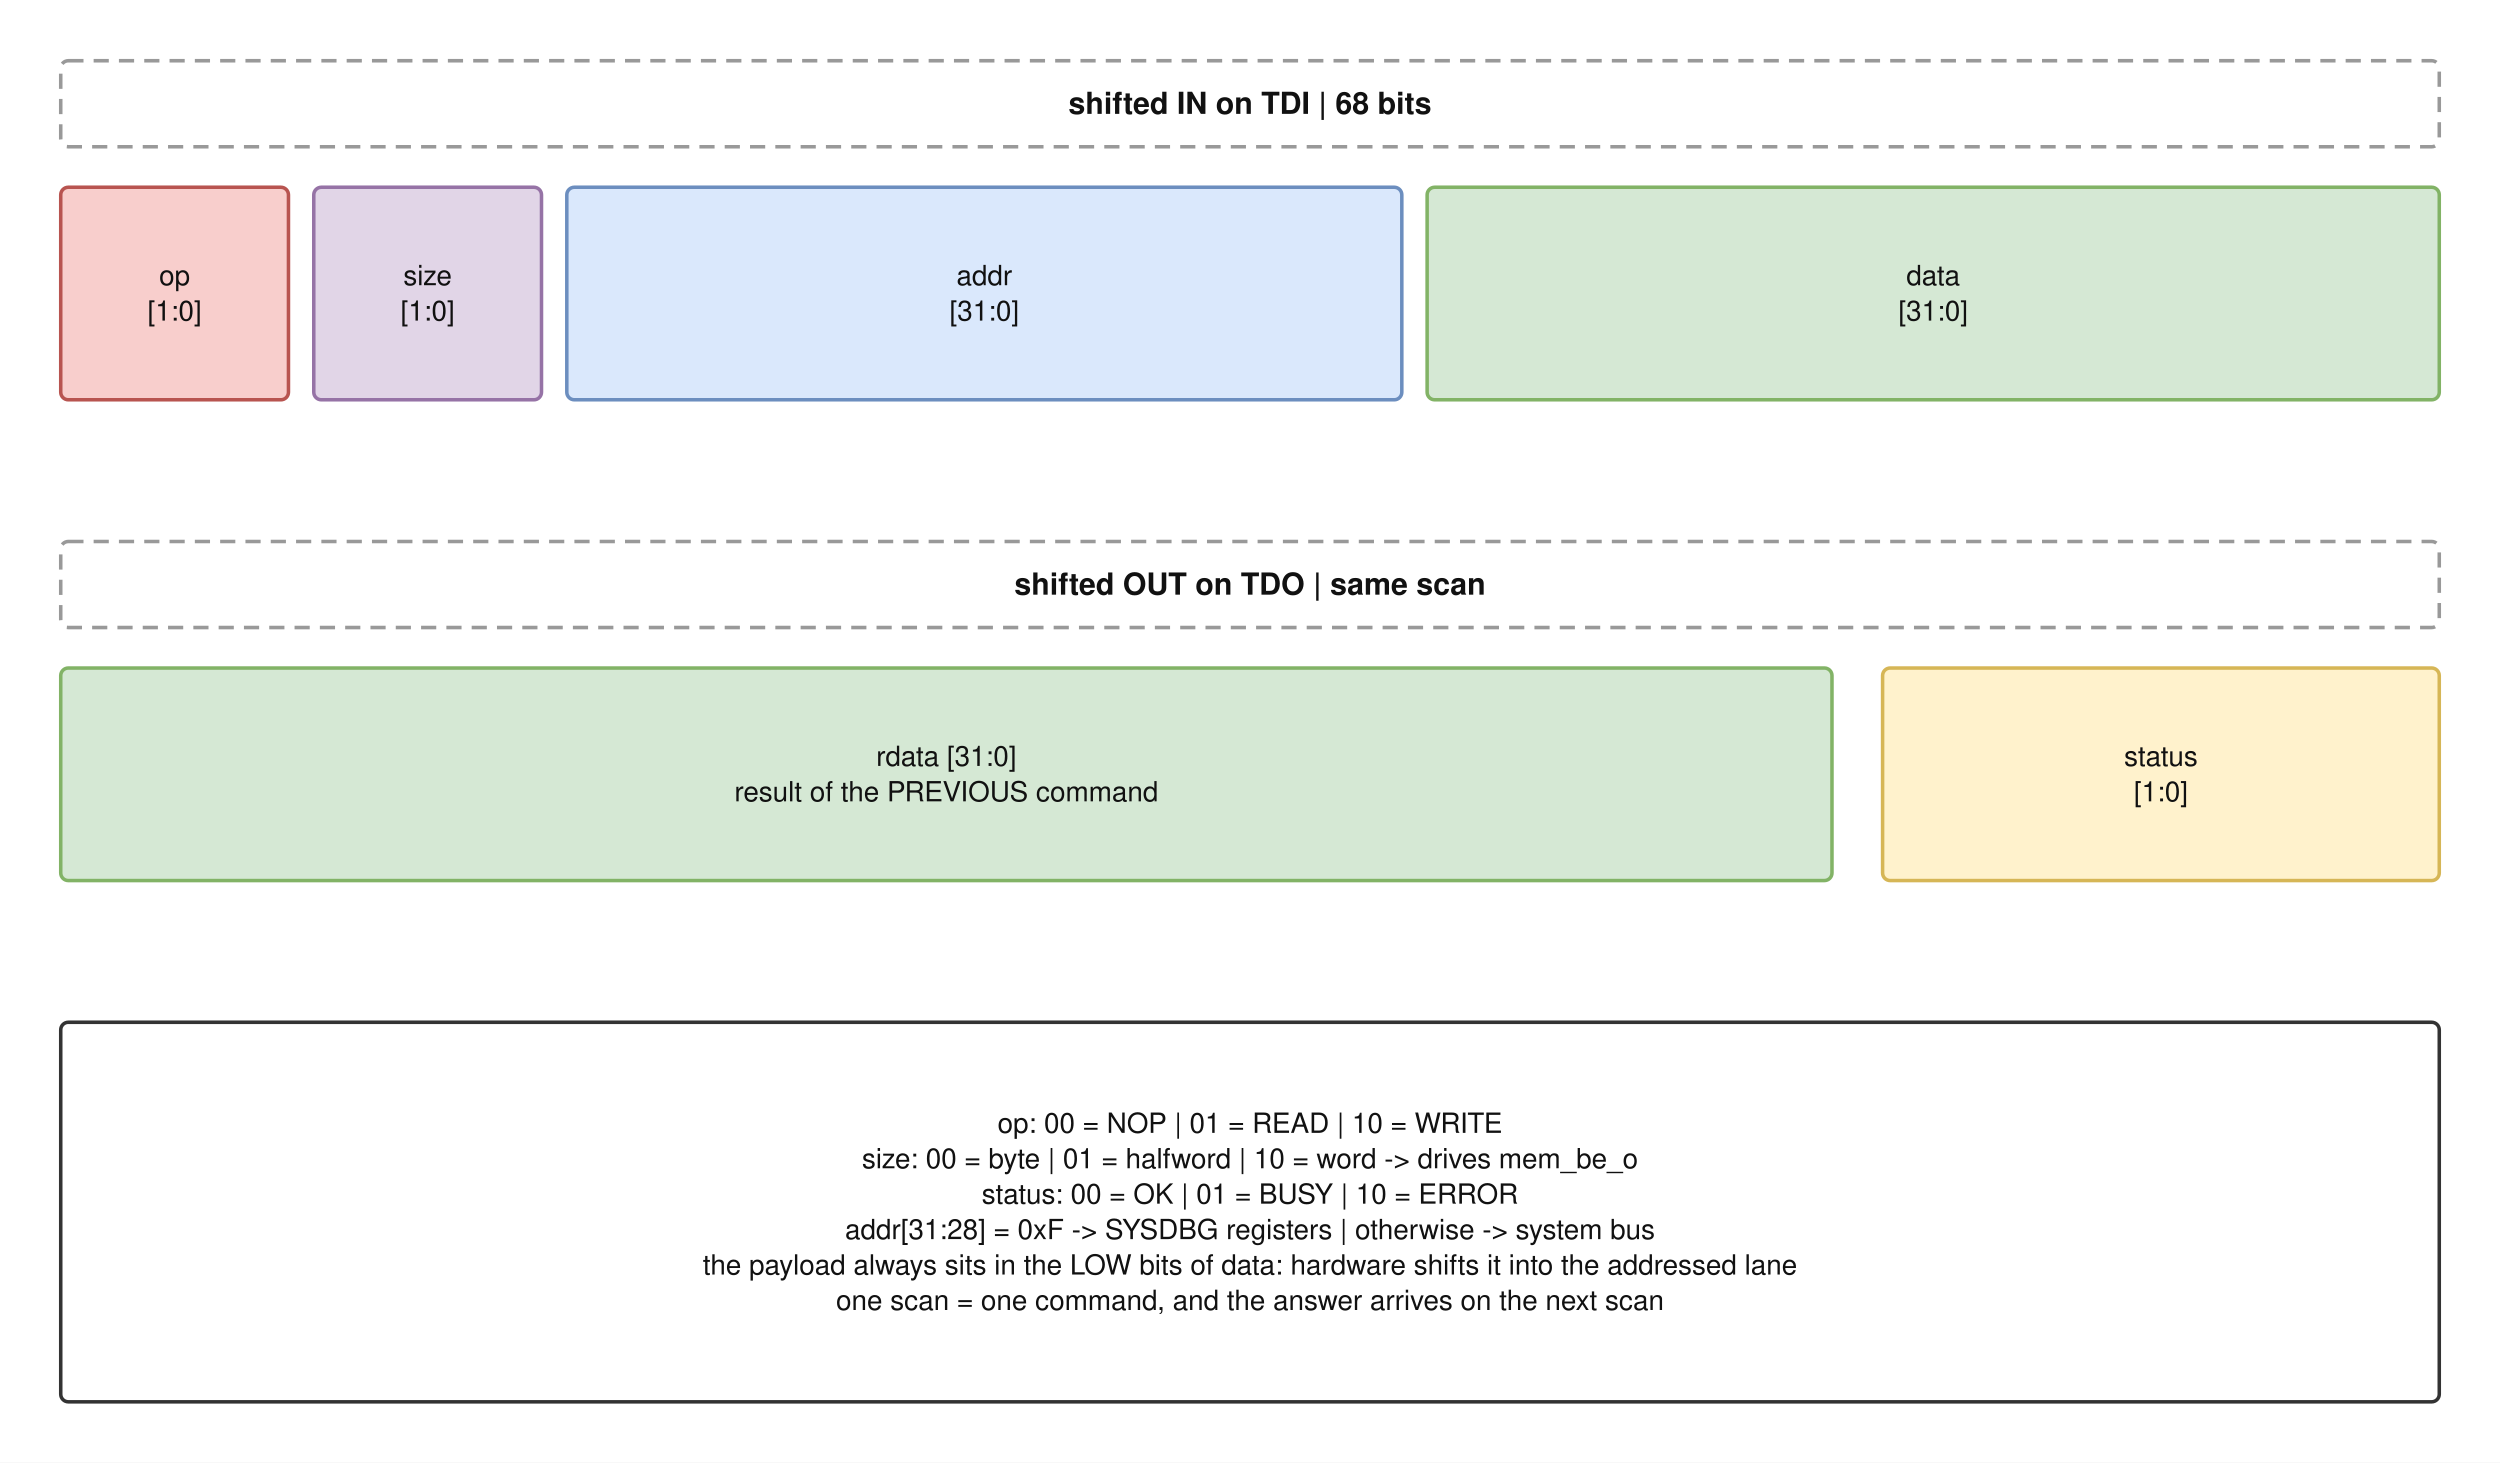
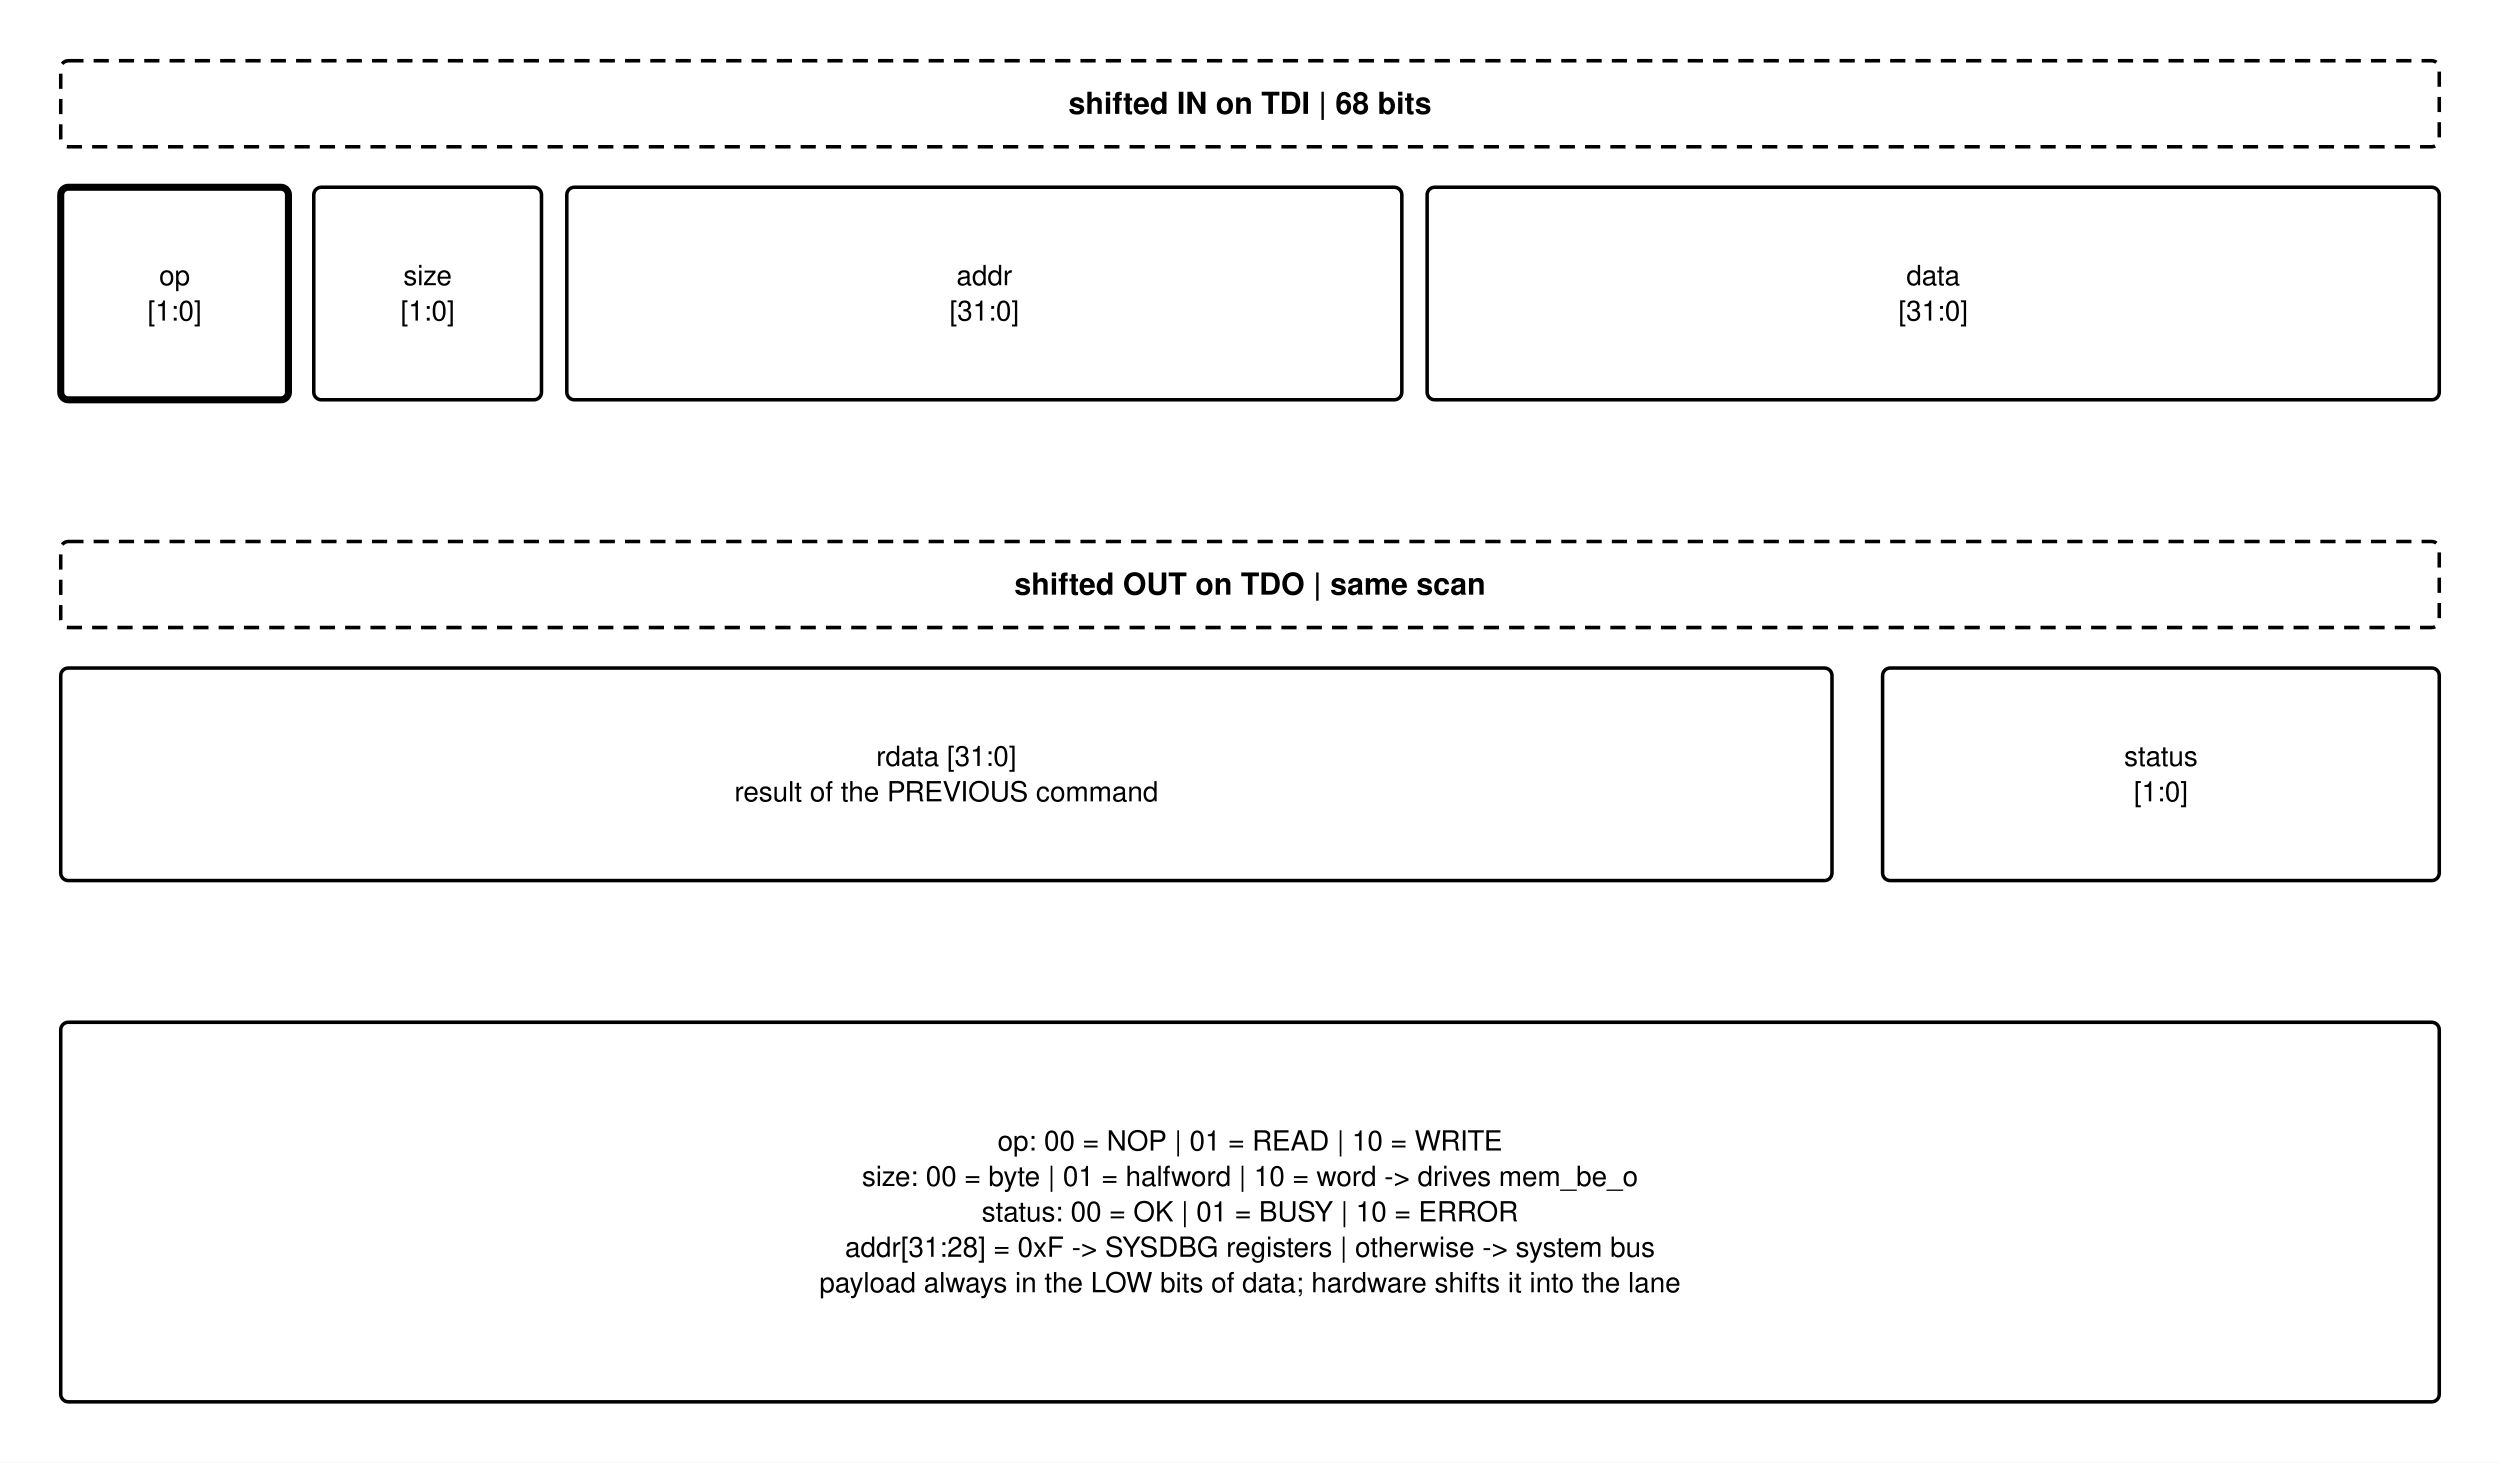
<svg xmlns="http://www.w3.org/2000/svg" width="988" height="578" viewBox="16 16 988 578" font-family="Helvetica,Arial,sans-serif">
  <defs>
    <marker id="ah" markerWidth="9" markerHeight="7" refX="8.5" refY="3.5" orient="auto">
-       <polygon points="0 0, 9 3.5, 0 7" fill="#333" />
+       <polygon points="0 0, 9 3.5, 0 7" fill="#000000" />
    </marker>
    <marker id="ahs" markerWidth="9" markerHeight="7" refX="0.5" refY="3.5" orient="auto">
-       <polygon points="9 0, 0 3.5, 9 7" fill="#333" />
+       <polygon points="9 0, 0 3.5, 9 7" fill="#000000" />
    </marker>
  </defs>
  <rect x="16" y="16" width="988" height="578" fill="#ffffff" />
-   <rect x="40" y="40" width="940" height="34" rx="3" fill="none" stroke="#999999" stroke-width="1.4" stroke-dasharray="6 4" />
-   <rect x="40" y="90" width="90" height="84" rx="3" fill="#f8cecc" stroke="#b85450" stroke-width="1.4" />
-   <rect x="140" y="90" width="90" height="84" rx="3" fill="#e1d5e7" stroke="#9673a6" stroke-width="1.4" />
-   <rect x="240" y="90" width="330" height="84" rx="3" fill="#dae8fc" stroke="#6c8ebf" stroke-width="1.4" />
-   <rect x="580" y="90" width="400" height="84" rx="3" fill="#d5e8d4" stroke="#82b366" stroke-width="1.4" />
-   <rect x="40" y="230" width="940" height="34" rx="3" fill="none" stroke="#999999" stroke-width="1.4" stroke-dasharray="6 4" />
-   <rect x="40" y="280" width="700" height="84" rx="3" fill="#d5e8d4" stroke="#82b366" stroke-width="1.4" />
-   <rect x="760" y="280" width="220" height="84" rx="3" fill="#fff2cc" stroke="#d6b656" stroke-width="1.4" />
-   <rect x="40" y="420" width="940" height="150" rx="3" fill="#ffffff" stroke="#333333" stroke-width="1.4" />
-   <text x="510.0" y="61.0" font-size="12" text-anchor="middle" fill="#111" font-weight="bold">shifted IN on TDI  |  68 bits</text>
-   <text x="85.0" y="128.7" font-size="11" text-anchor="middle" fill="#111">op</text>
-   <text x="85.0" y="142.7" font-size="11" text-anchor="middle" fill="#111">[1:0]</text>
-   <text x="185.0" y="128.7" font-size="11" text-anchor="middle" fill="#111">size</text>
-   <text x="185.0" y="142.7" font-size="11" text-anchor="middle" fill="#111">[1:0]</text>
-   <text x="405.0" y="128.7" font-size="11" text-anchor="middle" fill="#111">addr</text>
-   <text x="405.0" y="142.7" font-size="11" text-anchor="middle" fill="#111">[31:0]</text>
-   <text x="780.0" y="128.7" font-size="11" text-anchor="middle" fill="#111">data</text>
-   <text x="780.0" y="142.7" font-size="11" text-anchor="middle" fill="#111">[31:0]</text>
-   <text x="510.0" y="251.0" font-size="12" text-anchor="middle" fill="#111" font-weight="bold">shifted OUT on TDO  |  same scan</text>
-   <text x="390.0" y="318.7" font-size="11" text-anchor="middle" fill="#111">rdata [31:0]</text>
-   <text x="390.0" y="332.7" font-size="11" text-anchor="middle" fill="#111">result of the PREVIOUS command</text>
-   <text x="870.0" y="318.7" font-size="11" text-anchor="middle" fill="#111">status</text>
-   <text x="870.0" y="332.7" font-size="11" text-anchor="middle" fill="#111">[1:0]</text>
-   <text x="510.0" y="463.7" font-size="11" text-anchor="middle" fill="#111">op:  00 = NOP   |   01 = READ   |   10 = WRITE</text>
-   <text x="510.0" y="477.7" font-size="11" text-anchor="middle" fill="#111">size:  00 = byte   |   01 = halfword   |   10 = word   -&gt;  drives mem_be_o</text>
-   <text x="510.0" y="491.7" font-size="11" text-anchor="middle" fill="#111">status:  00 = OK   |   01 = BUSY   |   10 = ERROR</text>
-   <text x="510.0" y="505.7" font-size="11" text-anchor="middle" fill="#111">addr[31:28] = 0xF  -&gt;  SYSDBG registers   |   otherwise  -&gt;  system bus</text>
-   <text x="510.0" y="519.7" font-size="11" text-anchor="middle" fill="#111">the payload always sits in the LOW bits of data: hardware shifts it into the addressed lane</text>
-   <text x="510.0" y="533.7" font-size="11" text-anchor="middle" fill="#111">one scan = one command, and the answer arrives on the next scan</text>
+   <rect x="40" y="40" width="940" height="34" rx="3" fill="none" stroke="#000000" stroke-width="1.4" stroke-dasharray="6 4" />
+   <rect x="40" y="90" width="90" height="84" rx="3" fill="#ffffff" stroke="#000000" stroke-width="2.8" />
+   <rect x="140" y="90" width="90" height="84" rx="3" fill="#ffffff" stroke="#000000" stroke-width="1.4" />
+   <rect x="240" y="90" width="330" height="84" rx="3" fill="#ffffff" stroke="#000000" stroke-width="1.4" />
+   <rect x="580" y="90" width="400" height="84" rx="3" fill="#ffffff" stroke="#000000" stroke-width="1.4" />
+   <rect x="40" y="230" width="940" height="34" rx="3" fill="none" stroke="#000000" stroke-width="1.4" stroke-dasharray="6 4" />
+   <rect x="40" y="280" width="700" height="84" rx="3" fill="#ffffff" stroke="#000000" stroke-width="1.4" />
+   <rect x="760" y="280" width="220" height="84" rx="3" fill="#ffffff" stroke="#000000" stroke-width="1.4" />
+   <rect x="40" y="420" width="940" height="150" rx="3" fill="#ffffff" stroke="#000000" stroke-width="1.4" />
+   <text x="510.0" y="61.0" font-size="12" text-anchor="middle" fill="#000000" font-weight="bold">shifted IN on TDI  |  68 bits</text>
+   <text x="85.0" y="128.7" font-size="11" text-anchor="middle" fill="#000000">op</text>
+   <text x="85.0" y="142.7" font-size="11" text-anchor="middle" fill="#000000">[1:0]</text>
+   <text x="185.0" y="128.7" font-size="11" text-anchor="middle" fill="#000000">size</text>
+   <text x="185.0" y="142.7" font-size="11" text-anchor="middle" fill="#000000">[1:0]</text>
+   <text x="405.0" y="128.7" font-size="11" text-anchor="middle" fill="#000000">addr</text>
+   <text x="405.0" y="142.7" font-size="11" text-anchor="middle" fill="#000000">[31:0]</text>
+   <text x="780.0" y="128.7" font-size="11" text-anchor="middle" fill="#000000">data</text>
+   <text x="780.0" y="142.7" font-size="11" text-anchor="middle" fill="#000000">[31:0]</text>
+   <text x="510.0" y="251.0" font-size="12" text-anchor="middle" fill="#000000" font-weight="bold">shifted OUT on TDO  |  same scan</text>
+   <text x="390.0" y="318.7" font-size="11" text-anchor="middle" fill="#000000">rdata [31:0]</text>
+   <text x="390.0" y="332.7" font-size="11" text-anchor="middle" fill="#000000">result of the PREVIOUS command</text>
+   <text x="870.0" y="318.7" font-size="11" text-anchor="middle" fill="#000000">status</text>
+   <text x="870.0" y="332.7" font-size="11" text-anchor="middle" fill="#000000">[1:0]</text>
+   <text x="510.0" y="470.7" font-size="11" text-anchor="middle" fill="#000000">op:  00 = NOP   |   01 = READ   |   10 = WRITE</text>
+   <text x="510.0" y="484.7" font-size="11" text-anchor="middle" fill="#000000">size:  00 = byte   |   01 = halfword   |   10 = word   -&gt;  drives mem_be_o</text>
+   <text x="510.0" y="498.7" font-size="11" text-anchor="middle" fill="#000000">status:  00 = OK   |   01 = BUSY   |   10 = ERROR</text>
+   <text x="510.0" y="512.7" font-size="11" text-anchor="middle" fill="#000000">addr[31:28] = 0xF  -&gt;  SYSDBG registers   |   otherwise  -&gt;  system bus</text>
+   <text x="510.0" y="526.7" font-size="11" text-anchor="middle" fill="#000000">payload always in the LOW bits of data; hardware shifts it into the lane</text>
</svg>
